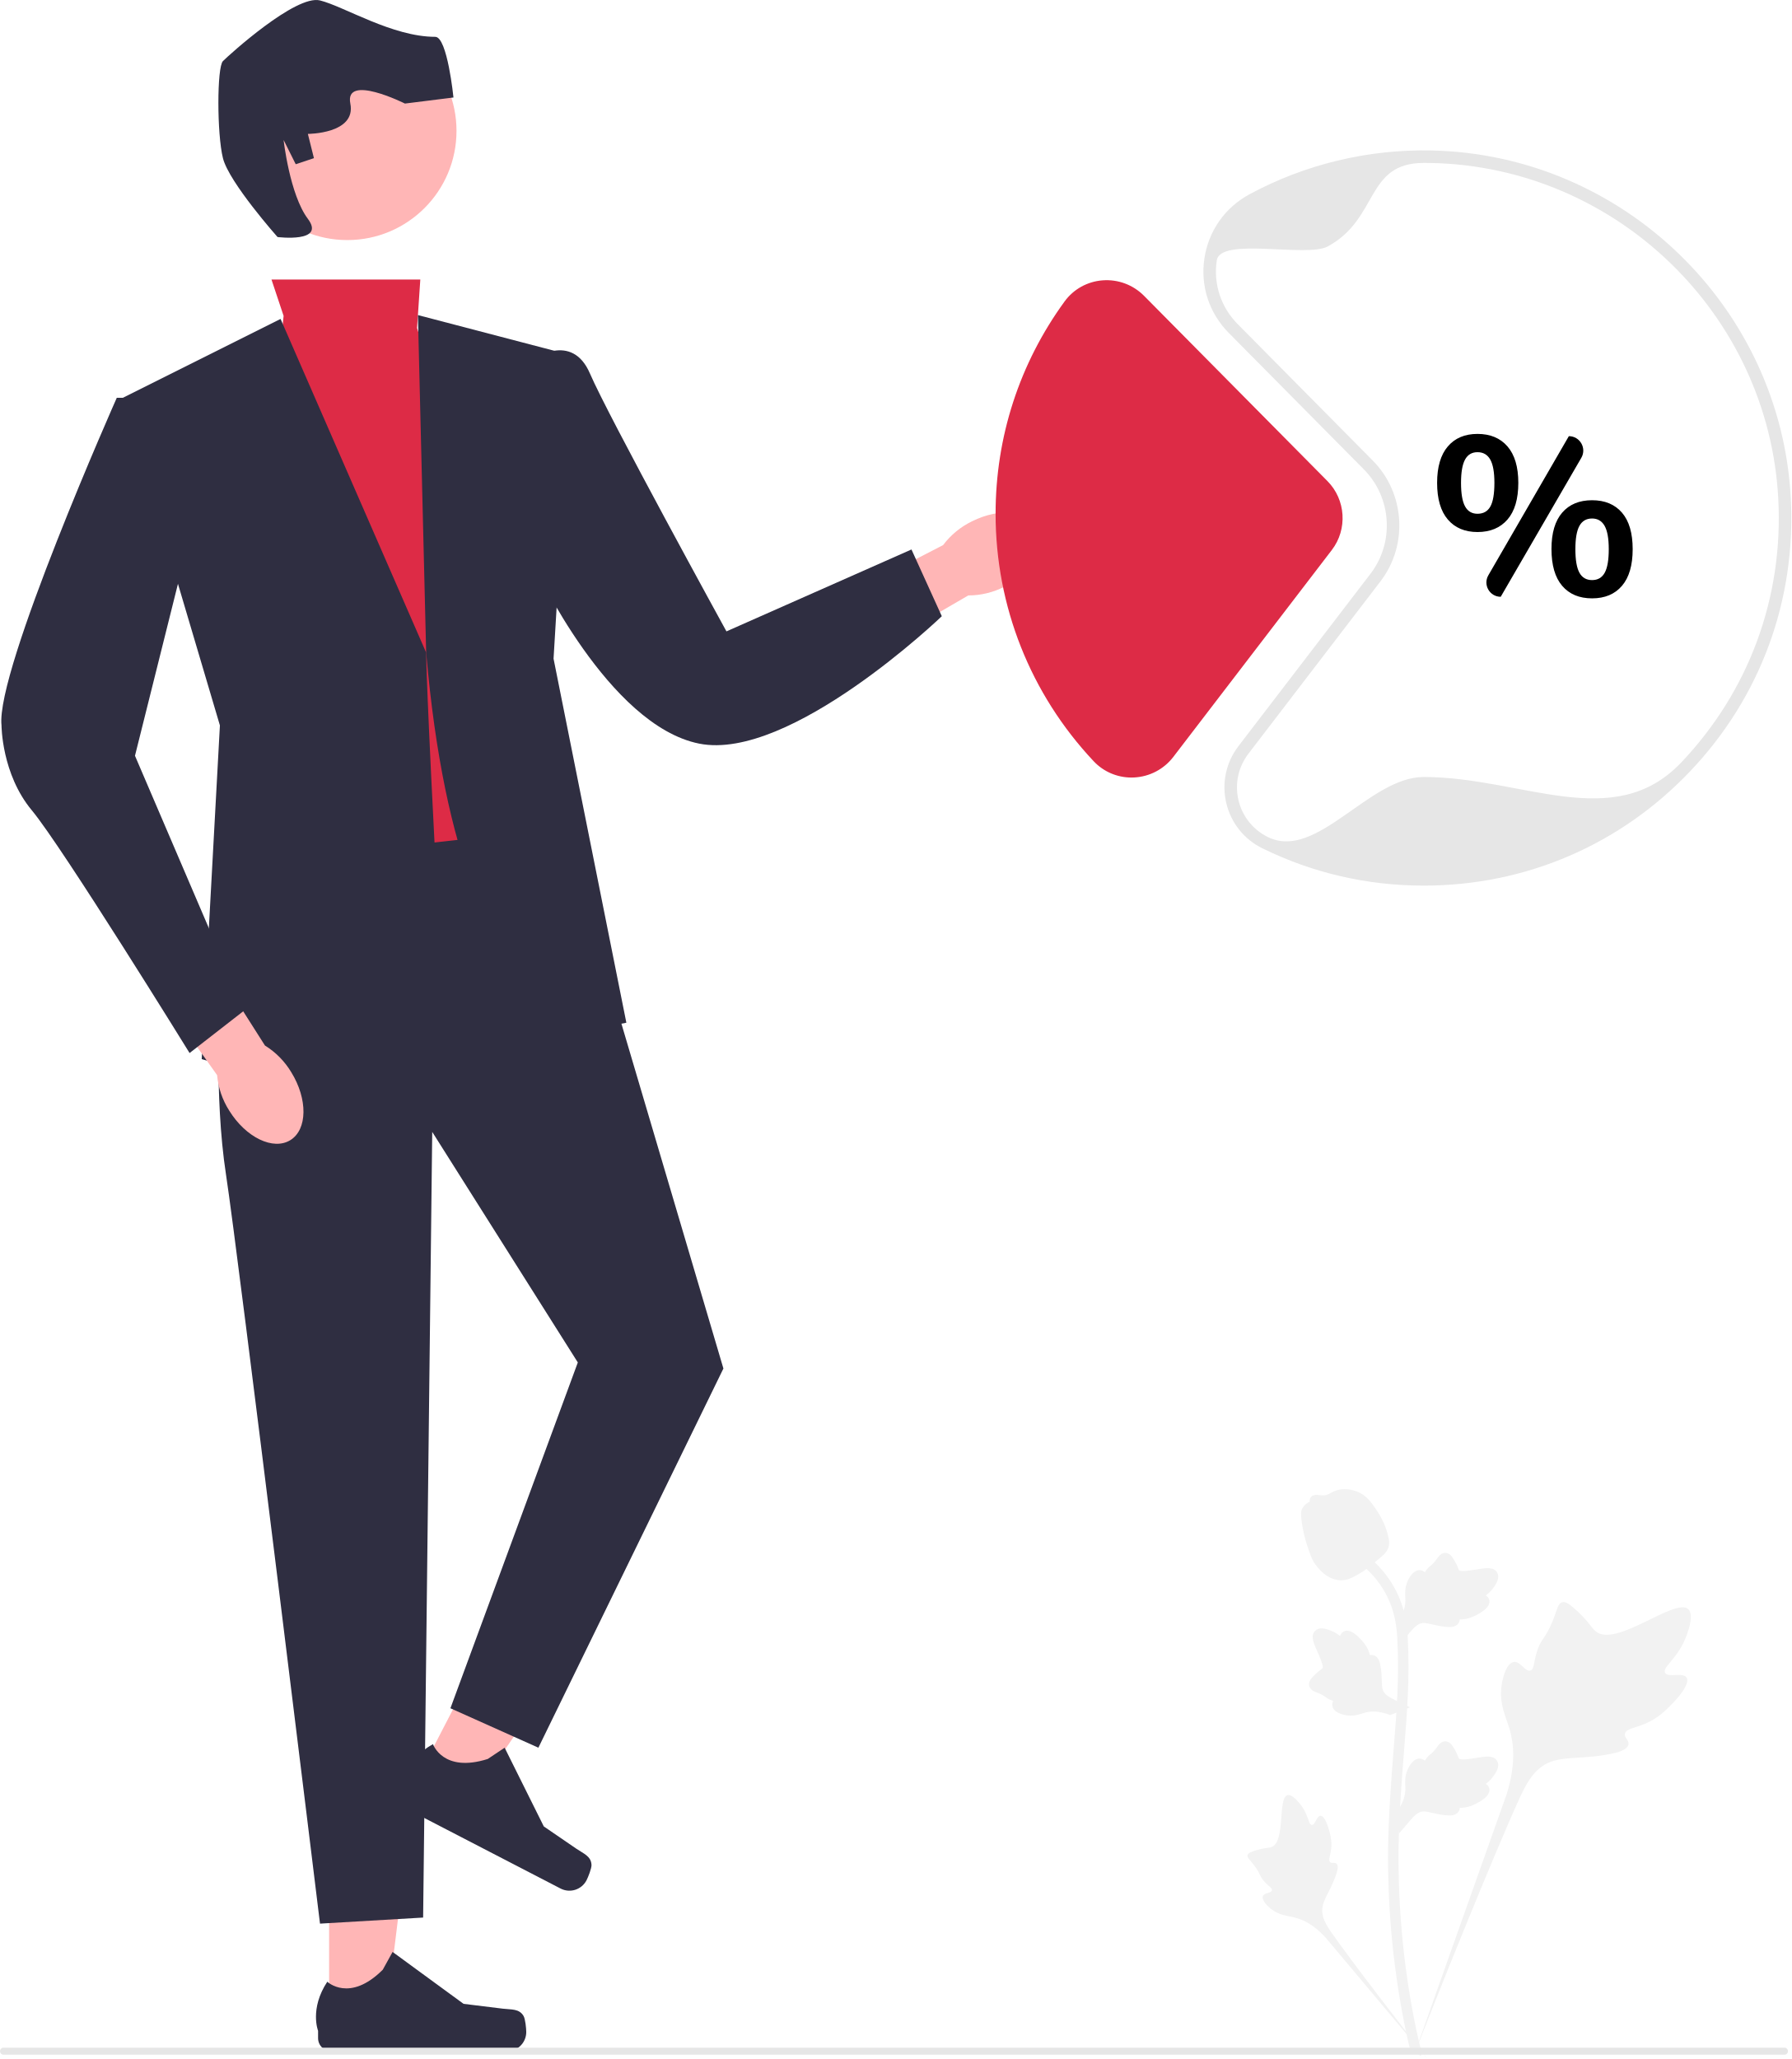
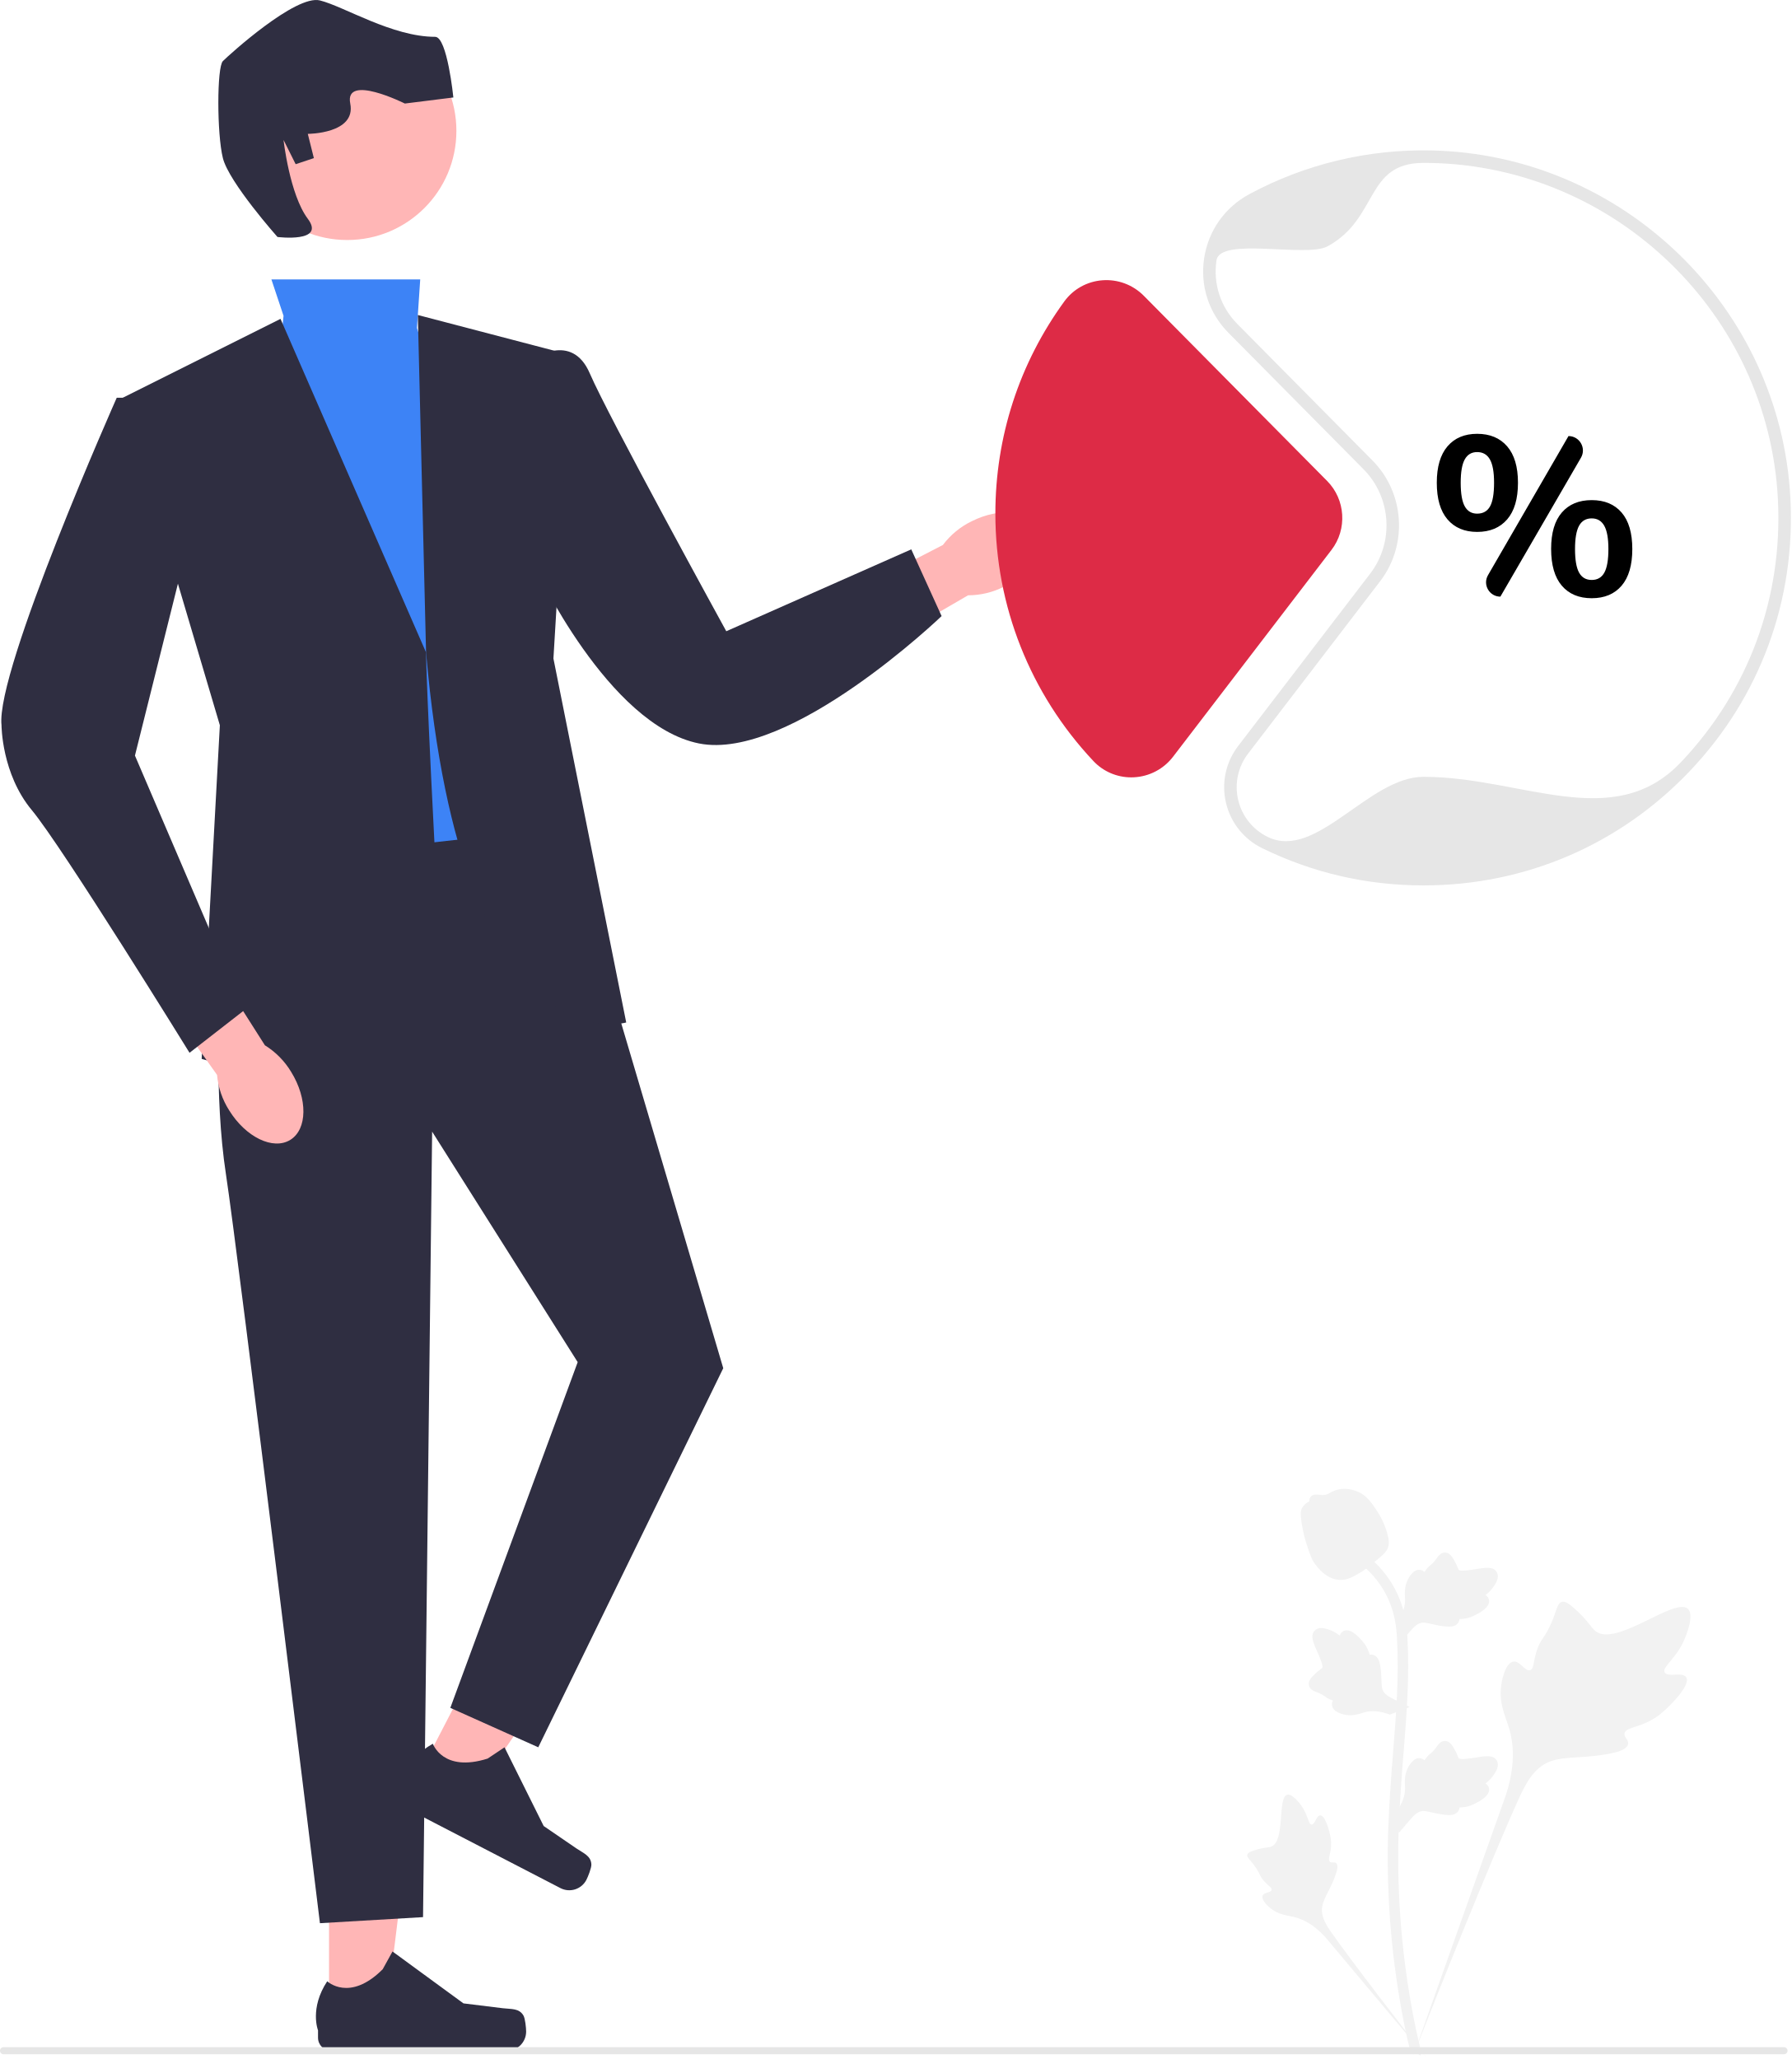
- <svg xmlns="http://www.w3.org/2000/svg" width="428.848" height="492.888" viewBox="0 0 428.848 492.888">
+ <svg xmlns="http://www.w3.org/2000/svg" width="100%" height="100%" viewBox="0 0 429 493" version="1.1" xml:space="preserve" style="fill-rule:evenodd;clip-rule:evenodd;stroke-linejoin:round;stroke-miterlimit:2;">
  <g>
-     <path d="M403.784,401.622c-.844-1.424-4.497,.101-5.168-1.191-.669-1.287,2.724-3.249,4.663-7.73,.35-.808,2.553-5.9,.922-7.472-3.092-2.978-17.24,9.313-22.191,5.29-1.087-.883-1.846-2.645-5.134-5.506-1.308-1.138-2.099-1.652-2.865-1.461-1.086,.271-1.172,1.725-2.337,4.584-1.747,4.287-2.78,4.028-3.798,7.449-.756,2.539-.583,4.016-1.472,4.303-1.258,.407-2.416-2.286-4.011-2.045-1.627,.246-2.611,3.382-2.922,5.73-.583,4.406,1.035,7.313,1.932,10.371,.975,3.322,1.553,8.375-.698,15.528l-22.277,62.766c4.918-12.879,19.158-48.185,25.142-61.305,1.727-3.787,3.635-7.629,7.551-9.145,3.77-1.46,8.949-.588,15.55-2.179,.771-.186,2.911-.73,3.18-1.988,.223-1.04-1.036-1.621-.842-2.595,.259-1.307,2.734-1.323,5.775-2.831,2.144-1.063,3.48-2.328,4.629-3.415,.346-.328,5.495-5.262,4.371-7.157h-0Z" fill="#f2f2f2" />
-     <path d="M316.139,434.665c-.942,.004-1.248,2.236-2.076,2.193-.825-.043-.808-2.275-2.448-4.519-.296-.405-2.159-2.955-3.401-2.608-2.354,.658-.404,11.148-3.806,12.418-.747,.279-1.831,.143-4.184,.931-.936,.314-1.417,.554-1.544,.985-.18,.611,.508,1.073,1.575,2.47,1.6,2.094,1.175,2.527,2.56,4.013,1.028,1.104,1.803,1.445,1.687,1.964-.163,.735-1.819,.526-2.161,1.379-.349,.87,.907,2.257,1.969,3.087,1.994,1.558,3.888,1.602,5.647,2.044,1.912,.48,4.559,1.654,7.42,4.823l24.378,29.044c-4.902-6.13-18.122-23.306-22.835-30.029-1.361-1.941-2.696-3.985-2.31-6.345,.371-2.272,2.293-4.562,3.417-8.261,.131-.432,.481-1.639-.058-2.134-.446-.409-1.095,.041-1.517-.335-.567-.504,.14-1.724,.277-3.651,.097-1.359-.138-2.38-.341-3.258-.061-.265-.997-4.215-2.251-4.21v0Z" fill="#f2f2f2" />
-     <path d="M334.939,438.885l-.568-5.068,.259-.384c1.2-1.777,1.812-3.512,1.819-5.159,.001-.262-.011-.524-.023-.79-.049-1.057-.11-2.371,.575-3.903,.384-.854,1.463-2.831,3.086-2.587,.437,.061,.767,.262,1.018,.497,.037-.059,.075-.117,.115-.181,.505-.771,.905-1.101,1.291-1.419,.296-.245,.602-.497,1.082-1.094,.21-.262,.374-.492,.513-.685,.42-.585,.968-1.282,1.935-1.27,1.033,.049,1.574,.903,1.932,1.468,.64,1.008,.93,1.735,1.122,2.217,.07,.176,.149,.374,.19,.436,.333,.489,3.038,.032,4.057-.135,2.289-.382,4.27-.712,5.087,.732,.585,1.033,.151,2.398-1.33,4.168-.461,.551-.952,.969-1.388,1.297,.361,.215,.684,.546,.815,1.065h0c.308,1.228-.748,2.459-3.137,3.663-.593,.301-1.392,.702-2.512,.896-.527,.091-1.002,.113-1.408,.125-.009,.235-.064,.489-.207,.751-.42,.771-1.293,1.138-2.61,1.05-1.449-.076-2.642-.352-3.694-.595-.919-.21-1.711-.389-2.332-.347-1.153,.093-2.041,1.016-3.083,2.212l-2.603,3.042h-0Z" fill="#f2f2f2" />
-     <path d="M337.572,408.709l-4.758,1.835-.437-.153c-2.023-.71-3.857-.862-5.452-.451-.254,.065-.504,.143-.759,.223-1.01,.315-2.266,.708-3.922,.434-.924-.155-3.11-.697-3.285-2.329-.052-.438,.059-.809,.222-1.111-.066-.021-.133-.042-.204-.065-.874-.293-1.295-.597-1.7-.889-.312-.224-.633-.456-1.332-.769-.307-.137-.571-.237-.793-.322-.672-.258-1.486-.611-1.719-1.549-.215-1.011,.474-1.751,.93-2.241,.813-.875,1.442-1.34,1.86-1.648,.153-.112,.324-.239,.373-.294,.389-.446-.74-2.947-1.159-3.891-.95-2.118-1.772-3.95-.582-5.106,.851-.828,2.282-.754,4.369,.229,.65,.307,1.179,.675,1.607,1.013,.117-.404,.354-.8,.823-1.058h0c1.11-.61,2.569,.099,4.339,2.105,.442,.498,1.033,1.169,1.504,2.203,.221,.487,.363,.941,.478,1.331,.229-.051,.49-.063,.779,.009,.852,.21,1.429,.962,1.678,2.258,.294,1.421,.329,2.645,.362,3.724,.03,.942,.058,1.753,.255,2.344,.382,1.091,1.5,1.717,2.922,2.421l3.603,1.746-0,0Z" fill="#f2f2f2" />
-     <path d="M334.939,393.778l-.568-5.068,.259-.384c1.2-1.777,1.812-3.512,1.819-5.159,.001-.262-.011-.524-.023-.79-.049-1.057-.11-2.371,.575-3.903,.384-.854,1.463-2.831,3.086-2.587,.437,.061,.767,.262,1.018,.497,.037-.059,.075-.117,.115-.181,.505-.771,.905-1.101,1.291-1.419,.296-.245,.602-.497,1.082-1.094,.21-.262,.374-.492,.513-.685,.42-.585,.968-1.282,1.935-1.27,1.033,.049,1.574,.903,1.932,1.468,.64,1.008,.93,1.735,1.122,2.217,.07,.176,.149,.374,.19,.436,.333,.489,3.038,.032,4.057-.135,2.289-.382,4.27-.712,5.087,.732,.585,1.033,.151,2.398-1.33,4.168-.461,.551-.952,.969-1.388,1.297,.361,.215,.684,.546,.815,1.065h0c.308,1.228-.748,2.459-3.137,3.663-.593,.301-1.392,.702-2.512,.896-.527,.091-1.002,.113-1.408,.125-.009,.235-.064,.489-.207,.751-.42,.771-1.293,1.138-2.61,1.05-1.449-.076-2.642-.352-3.694-.595-.919-.21-1.711-.389-2.332-.347-1.153,.093-2.041,1.016-3.083,2.212l-2.603,3.042h-0Z" fill="#f2f2f2" />
-     <path d="M340.124,492.156l-1.062-.666-.257-1.226,.257,1.226-1.238,.142c-.02-.115-.087-.379-.188-.793-.554-2.266-2.244-9.162-3.654-20.023-.984-7.581-1.541-15.376-1.656-23.17-.115-7.807,.255-13.717,.551-18.467,.224-3.583,.496-6.994,.762-10.317,.71-8.878,1.379-17.265,.881-26.55-.11-2.073-.341-6.387-2.862-10.978-1.462-2.663-3.476-5.027-5.987-7.023l1.561-1.963c2.771,2.207,5,4.826,6.623,7.782,2.795,5.09,3.047,9.791,3.168,12.05,.507,9.449-.17,17.916-.887,26.88-.264,3.311-.536,6.708-.759,10.276-.294,4.706-.66,10.565-.546,18.271,.113,7.701,.663,15.4,1.634,22.886,1.392,10.724,3.058,17.517,3.605,19.749,.291,1.192,.352,1.441,.054,1.914v-0Z" fill="#f2f2f2" />
-     <path d="M321.075,378.292c-.103,0-.207-.002-.312-.01-2.134-.115-4.11-1.392-5.875-3.796-.827-1.131-1.251-2.42-2.095-4.992-.131-.396-.767-2.408-1.154-5.176-.253-1.808-.221-2.565,.137-3.233,.398-.744,1.041-1.263,1.766-1.613-.032-.24-.006-.487,.098-.739,.427-1.045,1.563-.908,2.177-.842,.311,.039,.699,.091,1.117,.069,.658-.032,1.012-.228,1.548-.521,.513-.281,1.15-.631,2.096-.825,1.865-.389,3.427,.14,3.942,.313,2.71,.903,4.046,3.01,5.593,5.45,.308,.489,1.367,2.271,2.065,4.713,.504,1.762,.433,2.545,.281,3.128-.308,1.197-1.036,1.882-2.885,3.394-1.931,1.583-2.9,2.376-3.732,2.858-1.937,1.118-3.153,1.821-4.768,1.821v0Z" fill="#f2f2f2" />
+     <path d="M403.784,401.622C402.94,400.198 399.287,401.723 398.616,400.431C397.947,399.143 401.34,397.182 403.279,392.701C403.629,391.893 405.832,386.801 404.201,385.229C401.109,382.251 386.961,394.542 382.01,390.52C380.924,389.637 380.164,387.875 376.876,385.014C375.568,383.876 374.776,383.362 374.011,383.553C372.925,383.824 372.838,385.278 371.674,388.137C369.927,392.424 368.893,392.165 367.875,395.586C367.12,398.125 367.292,399.601 366.403,399.889C365.145,400.296 363.987,397.603 362.392,397.844C360.765,398.09 359.781,401.226 359.471,403.574C358.887,407.98 360.506,410.887 361.402,413.945C362.377,417.267 362.955,422.319 360.705,429.472L338.427,492.238C343.346,479.359 357.586,444.053 363.57,430.933C365.297,427.146 367.204,423.304 371.121,421.788C374.891,420.328 380.069,421.199 386.671,419.609C387.442,419.423 389.581,418.879 389.851,417.621C390.073,416.58 388.815,415.999 389.008,415.025C389.268,413.718 391.742,413.702 394.784,412.194C396.928,411.131 398.264,409.866 399.413,408.779C399.759,408.451 404.908,403.517 403.784,401.622L403.784,401.622L403.784,401.622Z" style="fill:rgb(242,242,242);fill-rule:nonzero;" />
+     <path d="M316.139,434.665C315.197,434.668 314.891,436.901 314.063,436.858C313.238,436.815 313.254,434.583 311.615,432.339C311.319,431.934 309.455,429.383 308.214,429.73C305.86,430.388 307.81,440.879 304.407,442.148C303.661,442.427 302.577,442.291 300.224,443.079C299.288,443.393 298.807,443.633 298.68,444.064C298.5,444.676 299.188,445.137 300.255,446.534C301.856,448.628 301.43,449.061 302.816,450.547C303.844,451.651 304.618,451.992 304.503,452.511C304.339,453.246 302.683,453.038 302.342,453.89C301.993,454.76 303.248,456.147 304.311,456.977C306.305,458.535 308.199,458.579 309.958,459.021C311.87,459.502 314.517,460.676 317.378,463.844L341.756,492.888C336.854,486.758 323.635,469.582 318.922,462.859C317.561,460.919 316.226,458.874 316.612,456.515C316.983,454.243 318.905,451.953 320.029,448.254C320.161,447.822 320.511,446.615 319.971,446.119C319.525,445.71 318.876,446.16 318.454,445.784C317.887,445.28 318.593,444.06 318.731,442.133C318.828,440.773 318.593,439.753 318.39,438.875C318.329,438.61 317.393,434.66 316.139,434.665L316.139,434.665L316.139,434.665Z" style="fill:rgb(242,242,242);fill-rule:nonzero;" />
+     <path d="M334.939,438.885L334.371,433.817L334.63,433.432C335.831,431.656 336.442,429.921 336.45,428.274C336.451,428.012 336.439,427.75 336.426,427.483C336.377,426.426 336.316,425.112 337.002,423.58C337.386,422.726 338.465,420.749 340.087,420.993C340.524,421.054 340.855,421.255 341.105,421.49C341.142,421.431 341.18,421.373 341.221,421.309C341.726,420.538 342.126,420.208 342.511,419.89C342.808,419.645 343.113,419.393 343.593,418.796C343.804,418.534 343.967,418.304 344.106,418.11C344.525,417.526 345.074,416.828 346.04,416.84C347.073,416.889 347.614,417.743 347.972,418.309C348.612,419.317 348.902,420.044 349.094,420.526C349.164,420.702 349.244,420.9 349.284,420.961C349.617,421.451 352.322,420.993 353.342,420.827C355.631,420.445 357.612,420.115 358.428,421.559C359.013,422.591 358.579,423.957 357.098,425.726C356.637,426.277 356.146,426.695 355.71,427.023C356.071,427.239 356.394,427.569 356.525,428.088C356.834,429.316 355.778,430.547 353.388,431.751C352.795,432.052 351.996,432.454 350.876,432.647C350.349,432.737 349.874,432.759 349.468,432.772C349.459,433.007 349.404,433.261 349.261,433.523C348.841,434.294 347.967,434.661 346.651,434.573C345.202,434.497 344.009,434.22 342.957,433.978C342.038,433.768 341.246,433.589 340.625,433.631C339.472,433.724 338.584,434.646 337.541,435.843L334.939,438.885L334.939,438.885Z" style="fill:rgb(242,242,242);fill-rule:nonzero;" />
+     <path d="M337.572,408.709L332.814,410.544L332.376,410.39C330.353,409.68 328.52,409.528 326.925,409.939C326.671,410.004 326.421,410.082 326.166,410.162C325.156,410.477 323.9,410.87 322.245,410.595C321.321,410.44 319.135,409.898 318.96,408.267C318.908,407.829 319.018,407.458 319.182,407.156C319.116,407.135 319.05,407.113 318.978,407.09C318.104,406.797 317.683,406.494 317.277,406.202C316.966,405.977 316.644,405.746 315.945,405.433C315.638,405.296 315.374,405.196 315.152,405.111C314.48,404.853 313.666,404.5 313.433,403.562C313.218,402.55 313.907,401.811 314.363,401.32C315.176,400.446 315.805,399.981 316.223,399.673C316.376,399.561 316.547,399.433 316.596,399.379C316.985,398.933 315.856,396.432 315.437,395.488C314.487,393.37 313.665,391.538 314.855,390.382C315.705,389.555 317.136,389.628 319.223,390.612C319.873,390.918 320.402,391.287 320.83,391.625C320.947,391.221 321.184,390.825 321.653,390.567C322.763,389.957 324.221,390.666 325.992,392.672C326.434,393.17 327.025,393.841 327.496,394.875C327.717,395.362 327.859,395.816 327.974,396.206C328.203,396.154 328.463,396.143 328.753,396.215C329.605,396.426 330.182,397.177 330.431,398.473C330.725,399.894 330.76,401.118 330.792,402.197C330.822,403.14 330.85,403.951 331.048,404.542C331.43,405.633 332.548,406.258 333.97,406.963L337.572,408.709L337.572,408.709L337.572,408.709Z" style="fill:rgb(242,242,242);fill-rule:nonzero;" />
+     <path d="M334.939,393.778L334.371,388.71L334.63,388.326C335.831,386.549 336.442,384.814 336.45,383.167C336.451,382.905 336.439,382.643 336.426,382.376C336.377,381.319 336.316,380.005 337.002,378.473C337.386,377.619 338.465,375.642 340.087,375.886C340.524,375.948 340.855,376.148 341.105,376.383C341.142,376.324 341.18,376.266 341.221,376.202C341.726,375.431 342.126,375.101 342.511,374.783C342.808,374.538 343.113,374.286 343.593,373.689C343.804,373.427 343.967,373.197 344.106,373.004C344.525,372.419 345.074,371.721 346.04,371.733C347.073,371.782 347.614,372.636 347.972,373.202C348.612,374.21 348.902,374.937 349.094,375.419C349.164,375.595 349.244,375.793 349.284,375.855C349.617,376.344 352.322,375.886 353.342,375.72C355.631,375.338 357.612,375.008 358.428,376.452C359.013,377.484 358.579,378.85 357.098,380.619C356.637,381.17 356.146,381.588 355.71,381.916C356.071,382.132 356.394,382.462 356.525,382.981C356.834,384.209 355.778,385.44 353.388,386.644C352.795,386.945 351.996,387.347 350.876,387.54C350.349,387.631 349.874,387.653 349.468,387.665C349.459,387.9 349.404,388.154 349.261,388.416C348.841,389.187 347.967,389.554 346.651,389.466C345.202,389.39 344.009,389.114 342.957,388.871C342.038,388.661 341.246,388.482 340.625,388.524C339.472,388.617 338.584,389.539 337.541,390.736L334.939,393.778L334.939,393.778Z" style="fill:rgb(242,242,242);fill-rule:nonzero;" />
+     <path d="M340.124,492.156L339.062,491.49L338.805,490.264L339.062,491.49L337.824,491.632C337.804,491.517 337.737,491.253 337.635,490.839C337.081,488.573 335.391,481.677 333.982,470.816C332.998,463.235 332.441,455.44 332.326,447.646C332.211,439.839 332.581,433.929 332.877,429.179C333.101,425.597 333.372,422.185 333.639,418.862C334.349,409.983 335.018,401.597 334.52,392.312C334.41,390.239 334.179,385.925 331.658,381.334C330.196,378.671 328.182,376.307 325.671,374.31L327.232,372.348C330.004,374.555 332.232,377.174 333.856,380.13C336.65,385.22 336.902,389.921 337.024,392.18C337.53,401.629 336.853,410.096 336.136,419.06C335.872,422.371 335.6,425.768 335.378,429.336C335.084,434.042 334.718,439.9 334.832,447.607C334.945,455.308 335.495,463.007 336.466,470.493C337.858,481.217 339.523,488.01 340.07,490.242C340.362,491.434 340.423,491.683 340.124,492.156L340.124,492.156L340.124,492.156Z" style="fill:rgb(242,242,242);fill-rule:nonzero;" />
+     <path d="M321.075,378.292C320.972,378.292 320.868,378.29 320.763,378.282C318.629,378.167 316.653,376.89 314.889,374.487C314.061,373.356 313.638,372.066 312.794,369.494C312.663,369.098 312.027,367.086 311.64,364.318C311.387,362.51 311.418,361.754 311.777,361.086C312.175,360.342 312.818,359.823 313.543,359.473C313.511,359.233 313.536,358.986 313.64,358.734C314.068,357.689 315.203,357.826 315.817,357.892C316.128,357.931 316.516,357.983 316.934,357.961C317.593,357.929 317.946,357.733 318.482,357.439C318.995,357.158 319.632,356.808 320.578,356.615C322.443,356.226 324.006,356.754 324.521,356.928C327.231,357.831 328.567,359.938 330.114,362.378C330.422,362.867 331.481,364.649 332.179,367.091C332.683,368.853 332.612,369.636 332.461,370.219C332.152,371.415 331.424,372.101 329.575,373.613C327.645,375.196 326.676,375.989 325.843,376.471C323.906,377.59 322.69,378.292 321.075,378.292L321.075,378.292L321.075,378.292Z" style="fill:rgb(242,242,242);fill-rule:nonzero;" />
  </g>
  <g>
-     <path id="b-2634" d="M240.516,140.416c6.78-3.389,10.526-9.634,8.369-13.949-2.158-4.314-9.402-5.063-16.183-1.672-2.728,1.318-5.1,3.269-6.919,5.691l-28.544,14.723,7.194,13.248,27.376-15.92c3.03-.001,6.016-.729,8.707-2.121Z" fill="#ffb6b6" />
+     <path id="b-2634" d="M240.516,140.416C247.296,137.027 251.043,130.782 248.885,126.468C246.727,122.153 239.484,121.404 232.702,124.796C229.974,126.113 227.602,128.065 225.783,130.487L197.239,145.21L204.433,158.457L231.809,142.537C234.839,142.536 237.825,141.809 240.516,140.416Z" style="fill:rgb(255,182,182);fill-rule:nonzero;" />
    <g>
-       <polygon points="78.789 482.896 92.377 482.895 98.84 430.486 78.787 430.487 78.789 482.896" fill="#ffb6b6" />
-       <path d="M125.341,482.588h0c.423,.713,.646,3.012,.646,3.841h0c0,2.547-2.065,4.612-4.612,4.612h-42.079c-1.737,0-3.146-1.409-3.146-3.146v-1.752s-2.082-5.265,2.204-11.755c0,0,5.326,5.082,13.286-2.878l2.347-4.252,16.99,12.425,9.417,1.159c2.06,.254,3.887-.039,4.947,1.746h0Z" fill="#2f2e41" />
+       <path d="M78.789,482.896L92.377,482.895L98.84,430.486L78.787,430.487L78.789,482.896Z" style="fill:rgb(255,182,182);fill-rule:nonzero;" />
+       <path d="M125.342,482.588C125.765,483.3 125.988,485.6 125.988,486.429C125.988,488.976 123.923,491.04 121.376,491.04L79.298,491.04C77.56,491.04 76.152,489.632 76.152,487.894L76.152,486.142C76.152,486.142 74.07,480.877 78.356,474.387C78.356,474.387 83.682,479.469 91.641,471.51L93.988,467.258L110.978,479.683L120.395,480.842C122.455,481.096 124.282,480.803 125.341,482.588L125.342,482.588Z" style="fill:rgb(47,46,65);fill-rule:nonzero;" />
    </g>
    <g>
-       <polygon points="100.126 425.269 112.192 431.515 142.028 387.945 124.219 378.726 100.126 425.269" fill="#ffb6b6" />
-       <path d="M141.608,446.398h0c.048,.827-.811,2.972-1.192,3.708h0c-1.171,2.262-3.954,3.146-6.216,1.975l-37.368-19.346c-1.543-.799-2.146-2.697-1.347-4.24l.805-1.556s.572-5.633,7.362-9.426c0,0,2.394,6.962,13.121,3.553l4.039-2.697,9.375,18.845,7.83,5.359c1.713,1.172,3.47,1.752,3.59,3.824l0,0Z" fill="#2f2e41" />
+       <path d="M100.126,425.269L112.192,431.515L142.028,387.945L124.219,378.726L100.126,425.269Z" style="fill:rgb(255,182,182);fill-rule:nonzero;" />
+       <path d="M141.608,446.398C141.656,447.226 140.797,449.37 140.416,450.106C139.245,452.368 136.462,453.252 134.2,452.081L96.833,432.735C95.29,431.936 94.686,430.038 95.485,428.495L96.291,426.939C96.291,426.939 96.863,421.306 103.652,417.514C103.652,417.514 106.046,424.475 116.774,421.066L120.813,418.37L130.187,437.215L138.017,442.574C139.73,443.746 141.487,444.326 141.607,446.398L141.608,446.398L141.608,446.398Z" style="fill:rgb(47,46,65);fill-rule:nonzero;" />
    </g>
-     <polygon points="64.991 66.908 100.624 66.908 99.846 78.527 123.083 152.594 127.44 201.973 83.871 209.234 63.539 117.739 67.895 75.622 64.991 66.908" fill="#dd2b46" />
-     <path d="M67.169,76.348l-37.76,18.88,23.237,78.425-4.357,79.877s59.545,18.88,56.64-34.855-2.905-62.449-2.905-62.449l-34.855-79.877Z" fill="#2f2e41" />
-     <path d="M127.44,86.131s9.44-6.878,13.797,3.288,32.677,61.723,32.677,61.723l44.295-19.606,7.262,15.975s-36.308,34.855-58.092,30.498c-21.785-4.357-39.212-42.117-39.212-42.117l-.726-49.762Z" fill="#2f2e41" />
-     <path d="M52.646,239.006s-1.452,23.237,1.452,42.117,22.511,179.36,22.511,179.36l24.689-1.452,2.178-188.074,34.855,55.188-30.498,82.782,21.058,9.44,44.295-90.769-30.498-103.114-8.714-26.142-65.354,7.262-15.975,33.403Z" fill="#2f2e41" />
-     <path d="M149.951,244.816s-39.212,11.618-47.926-88.591l-1.971-80.799,36.826,9.636-4.357,72.615,17.428,87.138Z" fill="#2f2e41" />
-     <circle cx="83.145" cy="31.327" r="26.142" fill="#ffb6b6" />
-     <path d="M66.443,56.742s-11.618-13.071-13.071-18.88-1.452-21.785,0-23.237S70.8-1.35,76.609,.102s17.324,8.714,27.594,8.714c2.905,0,4.357,14.523,4.357,14.523l-11.618,1.452s-14.523-7.262-13.071,0-10.166,7.262-10.166,7.262l1.452,5.809-4.357,1.452-2.905-5.809s1.452,13.071,5.809,18.88-7.262,4.357-7.262,4.357Z" fill="#2f2e41" />
-     <path id="c-2635" d="M54.868,265.848c3.986,6.447,10.543,9.616,14.645,7.079,4.103-2.537,4.196-9.819,.209-16.268-1.558-2.598-3.715-4.785-6.291-6.378l-17.232-27.103-12.546,8.358,18.32,25.832c.274,3.018,1.267,5.926,2.896,8.481Z" fill="#ffb6b6" />
-     <path d="M35.219,95.228h-7.262S-1.089,160.582,.363,173.653c0,0,0,11.618,7.262,20.332,7.262,8.714,37.76,58.092,37.76,58.092l13.071-10.166-26.142-60.997,15.975-63.902-13.071-21.785Z" fill="#2f2e41" />
+     <path d="M64.991,66.908L100.624,66.908L99.846,78.527L123.083,152.594L127.44,201.973L83.871,209.234L63.539,117.739L67.895,75.622L64.991,66.908Z" style="fill:rgb(61,131,246);fill-rule:nonzero;" />
+     <path d="M67.169,76.348L29.409,95.228L52.646,173.653L48.289,253.53C48.289,253.53 107.834,272.41 104.929,218.674C102.025,164.939 102.025,156.225 102.025,156.225L67.169,76.348L67.169,76.348Z" style="fill:rgb(47,46,65);fill-rule:nonzero;" />
+     <path d="M127.44,86.131C127.44,86.131 136.88,79.253 141.237,89.419C145.594,99.585 173.914,151.142 173.914,151.142L218.209,131.536L225.471,147.511C225.471,147.511 189.163,182.366 167.379,178.01C145.594,173.653 128.166,135.893 128.166,135.893L127.44,86.131L127.44,86.131Z" style="fill:rgb(47,46,65);fill-rule:nonzero;" />
+     <path d="M52.646,239.006C52.646,239.006 51.194,262.243 54.099,281.123C57.003,300.003 76.609,460.483 76.609,460.483L101.299,459.031L103.477,270.957L138.332,326.145L107.834,408.926L128.892,418.366L173.188,327.597L142.689,224.483L133.975,198.342L68.622,205.603L52.646,239.006L52.646,239.006Z" style="fill:rgb(47,46,65);fill-rule:nonzero;" />
+     <path d="M149.951,244.816C149.951,244.816 110.739,256.434 102.025,156.225L100.054,75.426L136.88,85.062L132.523,157.677L149.951,244.816Z" style="fill:rgb(47,46,65);fill-rule:nonzero;" />
+     <circle cx="83.145" cy="31.327" r="26.142" style="fill:rgb(255,182,182);" />
+     <path d="M66.443,56.742C66.443,56.742 54.825,43.671 53.372,37.862C51.92,32.053 51.92,16.077 53.372,14.625C54.825,13.173 70.8,-1.35 76.609,0.102C82.419,1.554 93.934,8.816 104.203,8.816C107.108,8.816 108.56,23.339 108.56,23.339L96.942,24.791C96.942,24.791 82.419,17.53 83.871,24.791C85.323,32.053 73.705,32.053 73.705,32.053L75.157,37.862L70.8,39.314L67.895,33.505C67.895,33.505 69.348,46.576 73.705,52.385C78.062,58.194 66.443,56.742 66.443,56.742L66.443,56.742Z" style="fill:rgb(47,46,65);fill-rule:nonzero;" />
+     <path id="c-2635" d="M54.868,265.848C58.854,272.295 65.411,275.465 69.514,272.928C73.616,270.391 73.71,263.109 69.722,256.66C68.164,254.062 66.007,251.875 63.431,250.281L46.199,223.178L33.652,231.536L51.972,257.368C52.246,260.385 53.239,263.293 54.868,265.848L54.868,265.848Z" style="fill:rgb(255,182,182);fill-rule:nonzero;" />
+     <path d="M35.219,95.228L27.957,95.228C27.957,95.228 -1.089,160.582 0.363,173.653C0.363,173.653 0.363,185.271 7.625,193.985C14.886,202.699 45.385,252.077 45.385,252.077L58.455,241.911L32.314,180.914L48.289,117.013L35.219,95.228Z" style="fill:rgb(47,46,65);fill-rule:nonzero;" />
  </g>
-   <path d="M428.04,491.016h0c0,.464-.376,.84-.84,.84H.84c-.464,0-.84-.376-.84-.84H0c0-.464,.376-.84,.84-.84H427.2c.464,0,.84,.376,.84,.84Z" fill="#e6e6e6" />
-   <path d="M270.88,186.13c-3.43,0-6.699-1.401-9.051-3.901-15.143-16.098-23.482-37.132-23.482-59.229,0-18.414,5.712-35.994,16.52-50.84,2.136-2.933,5.45-4.774,9.093-5.05,3.7-.285,7.32,1.07,9.929,3.706l43.912,44.355c4.395,4.439,4.844,11.526,1.045,16.484l-37.948,49.532c-2.255,2.943-5.673,4.739-9.379,4.926-.213,.011-.426,.016-.638,.016Z" fill="#dd2b46" />
-   <path d="M340.847,212c-13.54,0-26.531-3.001-38.614-8.919-4.389-2.149-7.548-6.111-8.666-10.871-1.118-4.76-.055-9.714,2.918-13.593l31.623-41.277c5.753-7.509,5.072-18.241-1.583-24.964l-32.372-32.698c-4.679-4.727-6.801-11.209-5.821-17.785,.985-6.61,4.932-12.225,10.828-15.404,13.293-7.167,28.357-10.795,43.564-10.469,45.829,.956,83.604,37.523,85.999,83.249,1.279,24.429-7.256,47.619-24.034,65.297-16.789,17.691-39.461,27.435-63.842,27.435Zm.032-173c-14.083,0-10.713,13.358-23.032,20-5.056,2.726-25.703-2.332-26.548,3.334-.839,5.632,.978,11.184,4.986,15.232l32.372,32.698c7.704,7.783,8.492,20.207,1.833,28.899l-31.624,41.277c-2.424,3.163-3.291,7.202-2.379,11.083,.912,3.88,3.487,7.11,7.065,8.863,11.669,5.715,24.217-14.388,37.295-14.388,23.549,0,45.449,13.589,61.666-3.499,16.206-17.077,24.45-39.478,23.214-63.076-2.313-44.164-38.8-79.483-83.065-80.407-.594-.012-1.189-.019-1.782-.019Z" fill="#e6e6e6" />
-   <path d="M346.614,124.363c-1.71-1.998-2.565-4.922-2.565-8.775,0-3.815,.855-6.723,2.565-8.721,1.709-1.998,4.077-2.997,7.101-2.997,3.06,0,5.454,.999,7.182,2.997,1.728,1.998,2.592,4.906,2.592,8.721,0,3.853-.864,6.777-2.592,8.775s-4.123,2.997-7.182,2.997c-3.024,0-5.392-.999-7.101-2.997Zm10.179-3.105c.648-1.152,.972-3.042,.972-5.67,0-2.556-.333-4.418-.999-5.589-.666-1.169-1.683-1.755-3.051-1.755-1.332,0-2.322,.585-2.97,1.755-.648,1.17-.972,3.033-.972,5.589,0,2.592,.324,4.474,.972,5.643,.648,1.17,1.638,1.755,2.97,1.755,1.404,0,2.43-.575,3.078-1.728Zm-.481,16.459l19.273-33.307h0c2.661,0,4.321,2.883,2.986,5.185l-19.294,33.264h0c-2.638,0-4.286-2.858-2.965-5.141Zm17.68,2.522c-1.71-1.998-2.565-4.941-2.565-8.829,0-3.815,.855-6.713,2.565-8.694,1.709-1.979,4.095-2.97,7.155-2.97,3.059,0,5.445,.99,7.155,2.97,1.709,1.98,2.565,4.896,2.565,8.748,0,3.853-.855,6.777-2.565,8.775-1.71,1.998-4.096,2.997-7.155,2.997-3.061,0-5.446-.999-7.155-2.997Zm10.179-3.132c.648-1.169,.972-3.051,.972-5.643,0-2.556-.334-4.418-.999-5.589-.667-1.169-1.666-1.755-2.997-1.755-1.369,0-2.376,.585-3.024,1.755-.648,1.17-.972,3.033-.972,5.589,0,2.592,.324,4.474,.972,5.643,.648,1.17,1.655,1.755,3.024,1.755,1.368,0,2.376-.584,3.024-1.755Z" />
+   <path d="M428.04,491.016C428.04,491.48 427.664,491.856 427.2,491.856L0.84,491.856C0.376,491.856 0,491.48 0,491.016C0,490.552 0.376,490.176 0.84,490.176L427.2,490.176C427.664,490.176 428.04,490.552 428.04,491.016Z" style="fill:rgb(230,230,230);fill-rule:nonzero;" />
+   <path d="M270.88,186.13C267.45,186.13 264.181,184.729 261.829,182.229C246.686,166.131 238.347,145.097 238.347,123C238.347,104.586 244.059,87.006 254.867,72.16C257.003,69.227 260.317,67.386 263.96,67.11C267.66,66.825 271.279,68.18 273.888,70.816L317.8,115.171C322.195,119.61 322.644,126.697 318.845,131.656L280.897,181.188C278.642,184.131 275.224,185.927 271.518,186.114C271.305,186.125 271.092,186.13 270.88,186.13L270.88,186.13Z" style="fill:rgb(221,43,70);fill-rule:nonzero;" />
+   <path d="M340.847,212C327.307,212 314.316,208.999 302.233,203.081C297.843,200.932 294.685,196.97 293.566,192.21C292.448,187.45 293.511,182.496 296.484,178.617L328.108,137.34C333.86,129.831 333.18,119.099 326.525,112.375L294.153,79.677C289.474,74.951 287.352,68.468 288.332,61.892C289.317,55.282 293.264,49.667 299.16,46.488C312.453,39.321 327.517,35.693 342.724,36.02C388.552,36.976 426.328,73.543 428.723,119.268C430.002,143.697 421.467,166.887 404.689,184.565C387.9,202.257 365.227,212 340.847,212ZM340.879,39C326.797,39 330.166,52.358 317.847,59C312.791,61.726 292.144,56.668 291.299,62.334C290.46,67.966 292.277,73.519 296.285,77.567L328.657,110.265C336.361,118.048 337.149,130.472 330.489,139.164L298.866,180.441C296.442,183.604 295.575,187.644 296.487,191.524C297.399,195.404 299.974,198.635 303.552,200.388C315.221,206.103 327.769,186 340.847,186C364.396,186 386.296,199.589 402.513,182.501C418.719,165.424 426.963,143.023 425.727,119.425C423.414,75.261 386.927,39.942 342.661,39.019C342.067,39.006 341.472,39 340.879,39L340.879,39Z" style="fill:rgb(230,230,230);fill-rule:nonzero;" />
+   <path d="M346.614,124.363C344.904,122.365 344.049,119.441 344.049,115.588C344.049,111.773 344.904,108.865 346.614,106.867C348.324,104.87 350.692,103.871 353.715,103.871C356.775,103.871 359.17,104.87 360.898,106.867C362.626,108.865 363.489,111.773 363.489,115.588C363.489,119.441 362.626,122.365 360.898,124.363C359.17,126.361 356.775,127.36 353.715,127.36C350.692,127.36 348.324,126.361 346.614,124.363ZM356.794,121.258C357.442,120.106 357.765,118.217 357.765,115.588C357.765,113.033 357.432,111.17 356.766,110C356.1,108.83 355.083,108.245 353.715,108.245C352.383,108.245 351.394,108.83 350.745,110C350.097,111.17 349.774,113.033 349.774,115.588C349.774,118.18 350.097,120.062 350.745,121.231C351.394,122.402 352.383,122.986 353.715,122.986C355.119,122.986 356.146,122.411 356.794,121.258ZM356.312,137.717L375.586,104.41C378.246,104.41 379.907,107.293 378.572,109.595L359.277,142.858C356.639,142.858 354.991,140.001 356.312,137.717L356.312,137.717ZM373.992,140.239C372.282,138.241 371.427,135.298 371.427,131.41C371.427,127.595 372.282,124.697 373.992,122.716C375.702,120.737 378.087,119.747 381.148,119.747C384.207,119.747 386.592,120.737 388.302,122.716C390.012,124.697 390.867,127.613 390.867,131.464C390.867,135.317 390.012,138.241 388.302,140.239C386.592,142.237 384.207,143.236 381.148,143.236C378.087,143.236 375.702,142.237 373.992,140.239ZM384.171,137.107C384.819,135.938 385.144,134.057 385.144,131.464C385.144,128.909 384.81,127.046 384.145,125.875C383.478,124.706 382.479,124.121 381.148,124.121C379.779,124.121 378.772,124.706 378.124,125.875C377.475,127.046 377.151,128.909 377.151,131.464C377.151,134.057 377.475,135.938 378.124,137.107C378.772,138.278 379.779,138.862 381.148,138.862C382.515,138.862 383.524,138.278 384.172,137.107L384.171,137.107Z" style="fill-rule:nonzero;" />
</svg>
